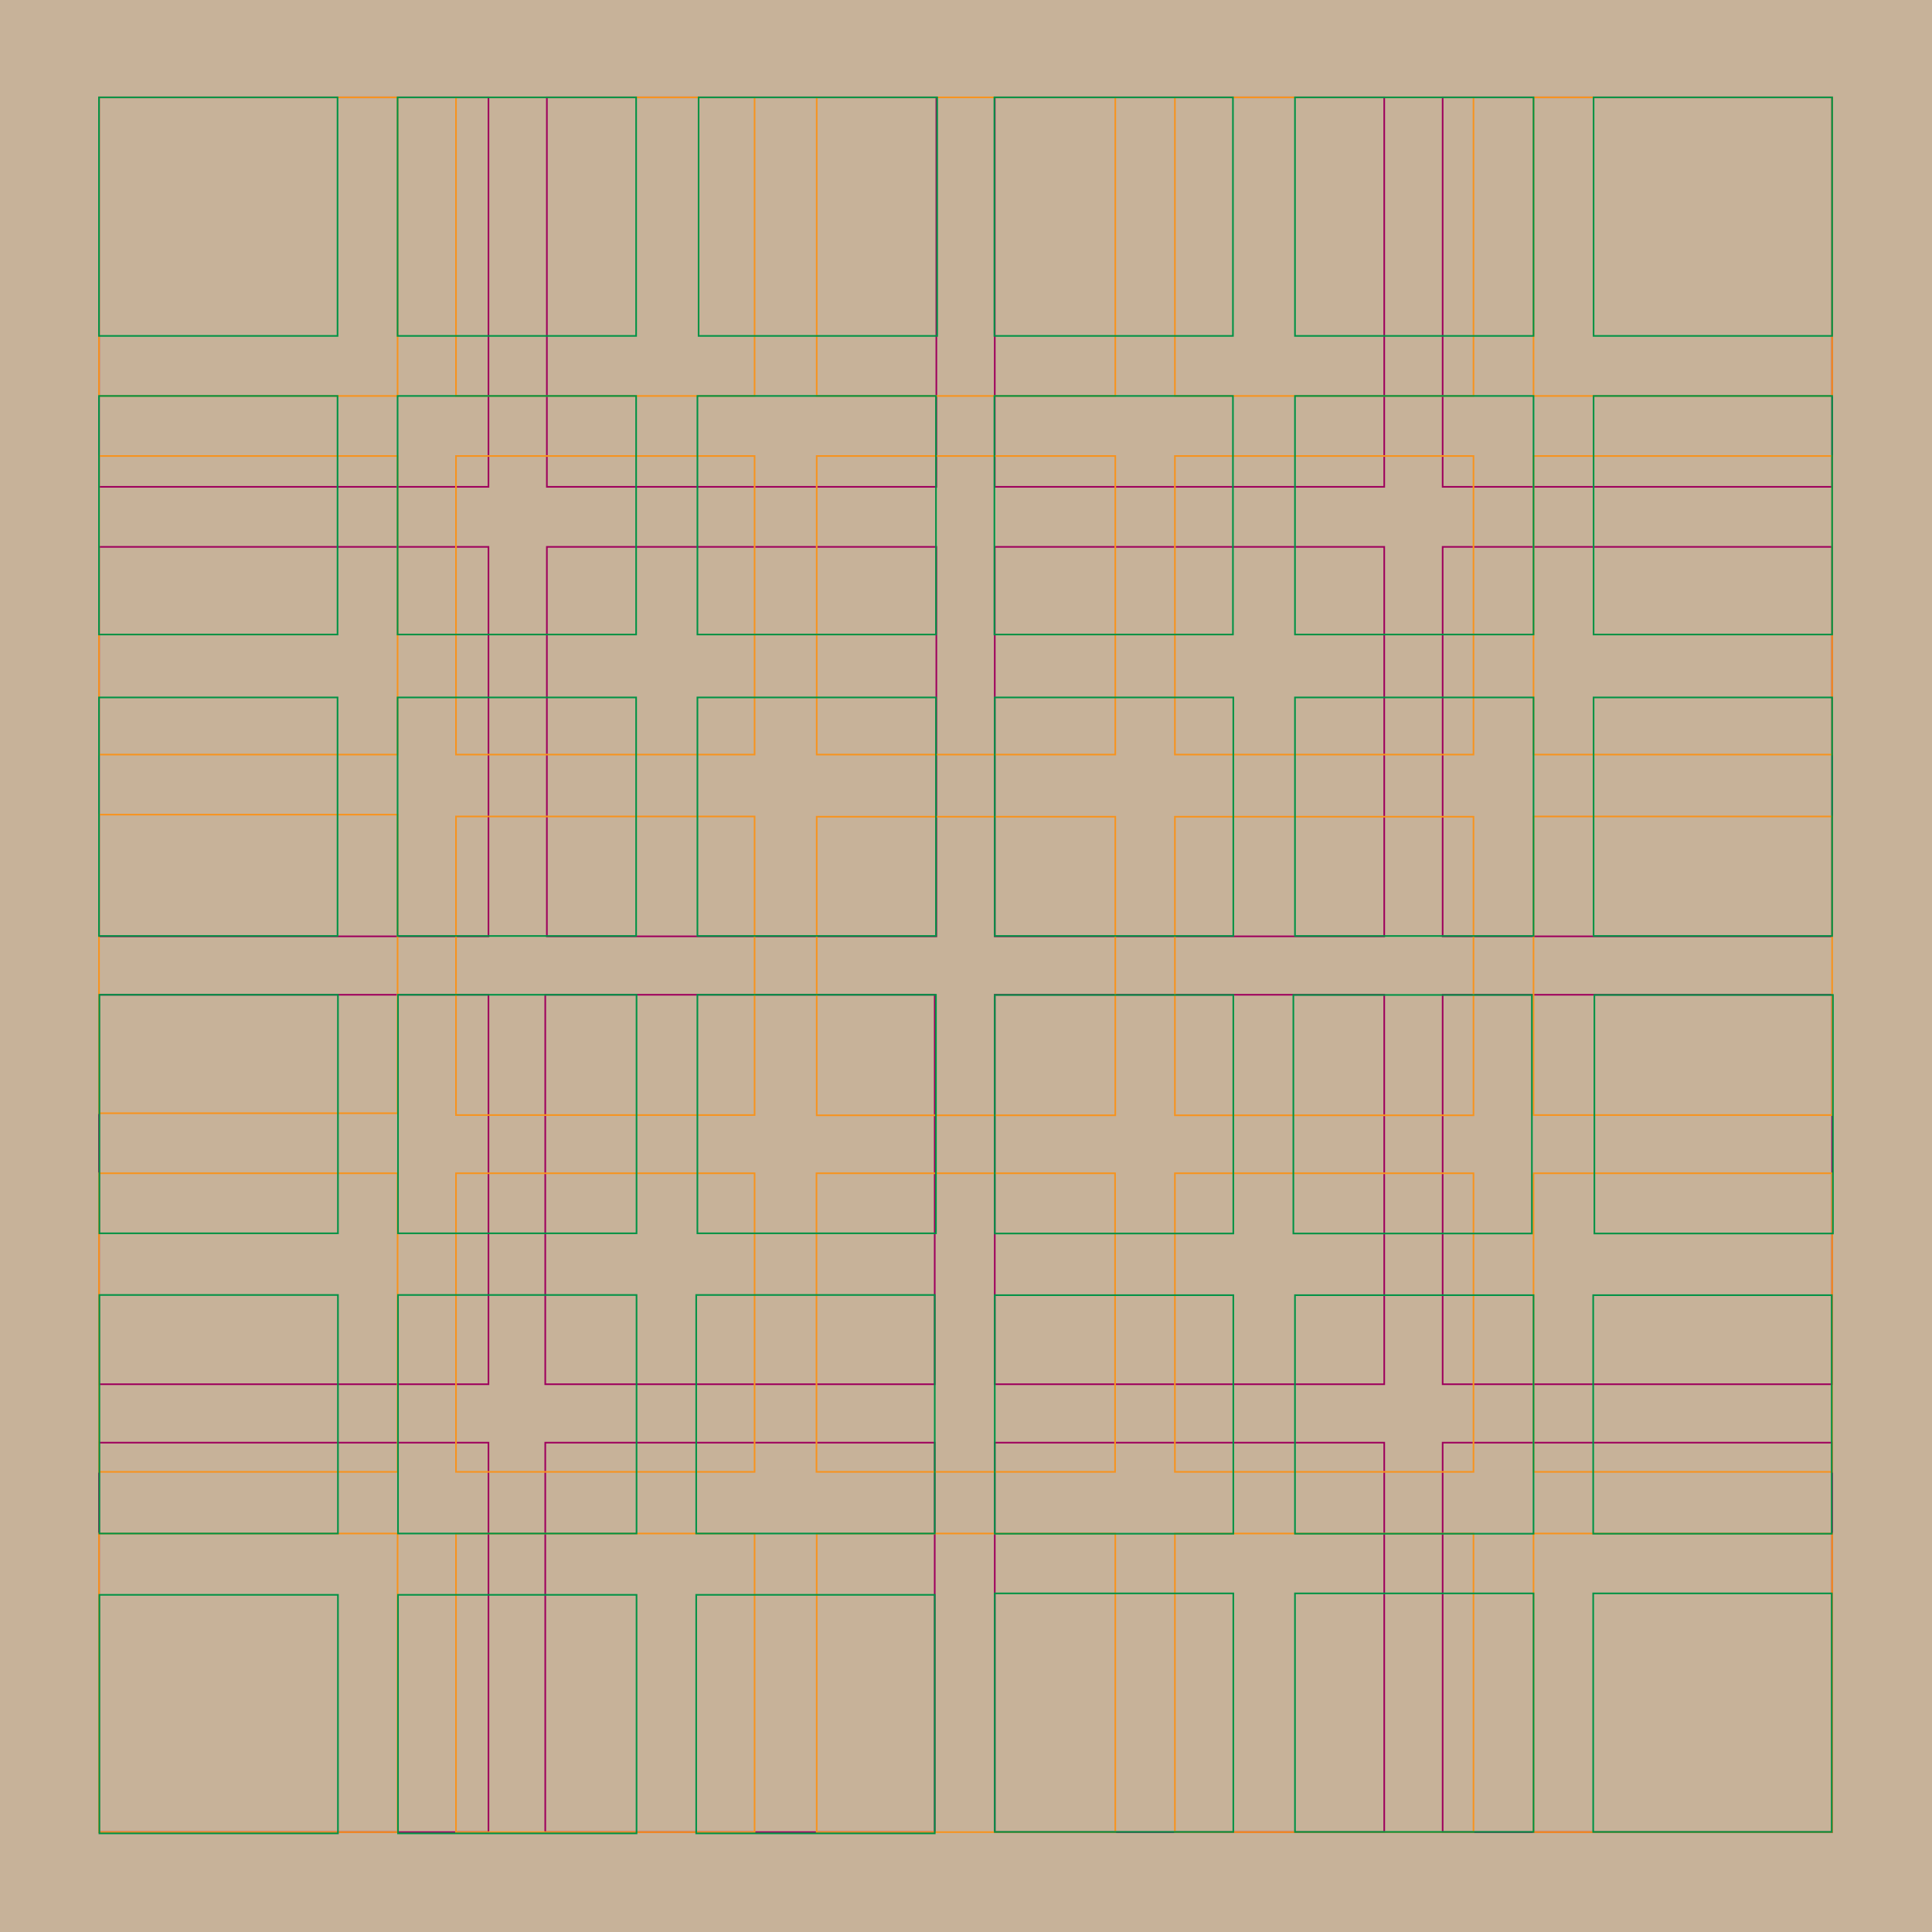
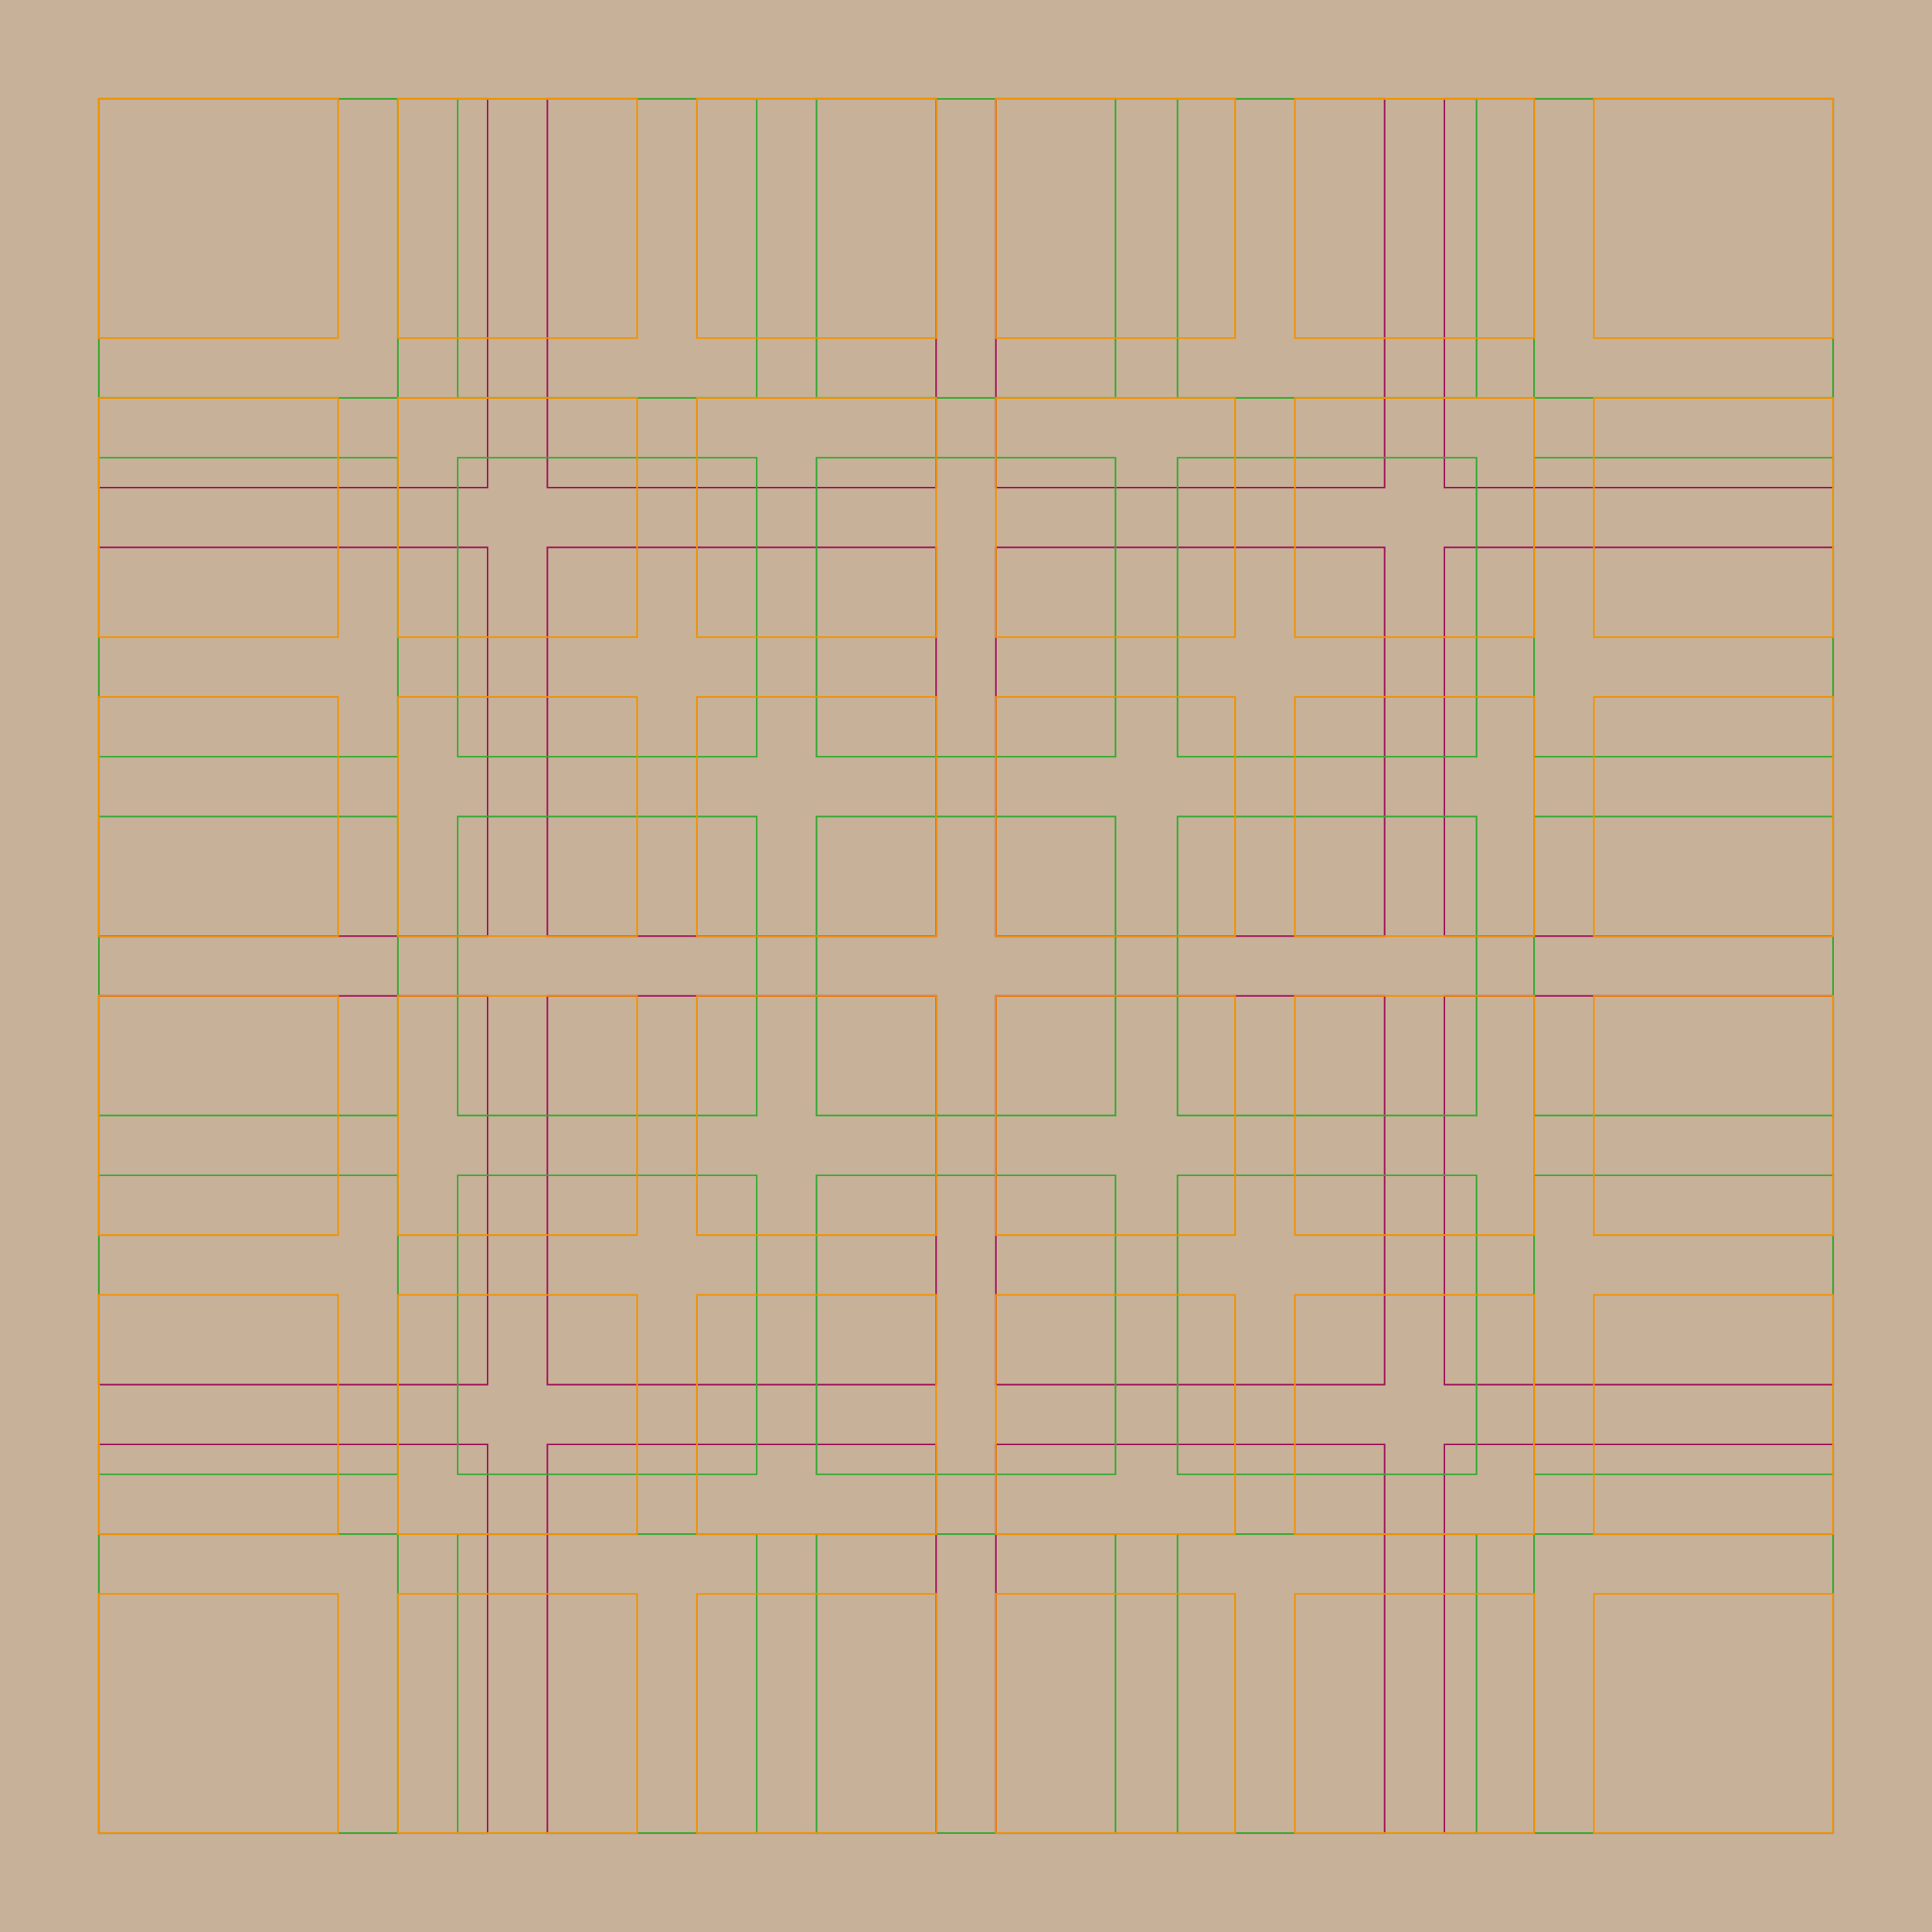
<svg xmlns="http://www.w3.org/2000/svg" viewBox="0 0 1190.55 1190.55">
  <defs>
-     <style>.cls-1{fill:#c7b299;}.cls-2,.cls-3,.cls-4{fill:none;stroke-miterlimit:10;}.cls-2{stroke:#9e005d;}.cls-3{stroke:#f7931e;}.cls-4{stroke:#009245;}</style>
+     <style>.cls-1{fill:#c7b299;}.cls-2,.cls-3,.cls-4{fill:none;stroke-miterlimit:10;}.cls-2{stroke:#a2195b;}.cls-3{stroke:#39a935;}.cls-4{stroke:#f29100;}</style>
  </defs>
  <g id="Livello_1" data-name="Livello 1">
    <rect class="cls-1" width="1190.55" height="1190.55" />
  </g>
  <g id="Livello_2" data-name="Livello 2">
-     <rect class="cls-2" x="61" y="60" width="240" height="240" />
-     <rect class="cls-2" x="61" y="337" width="240" height="240" />
-     <rect class="cls-2" x="337" y="60" width="240" height="240" />
-     <rect class="cls-2" x="337" y="337" width="240" height="240" />
-     <rect class="cls-2" x="613" y="60" width="240" height="240" />
-     <rect class="cls-2" x="613" y="337" width="240" height="240" />
-     <rect class="cls-2" x="889" y="60" width="240" height="240" />
-     <rect class="cls-2" x="889" y="337" width="240" height="240" />
-     <rect class="cls-2" x="889" y="613" width="240" height="240" />
-     <rect class="cls-2" x="613" y="613" width="240" height="240" />
-     <rect class="cls-2" x="889" y="889" width="240" height="240" />
-     <rect class="cls-2" x="613" y="889" width="240" height="240" />
-     <rect class="cls-2" x="336" y="889" width="240" height="240" />
-     <rect class="cls-2" x="61" y="889" width="240" height="240" />
-     <rect class="cls-2" x="61" y="613" width="240" height="240" />
-     <rect class="cls-2" x="336" y="613" width="240" height="240" />
-   </g>
-   <g id="Livello_3" data-name="Livello 3">
-     <rect class="cls-3" x="61" y="60" width="184" height="184" />
-     <rect class="cls-3" x="281" y="60" width="184" height="184" />
-     <rect class="cls-3" x="281" y="281" width="184" height="184" />
-     <rect class="cls-3" x="61" y="281" width="184" height="184" />
-     <rect class="cls-3" x="503.27" y="60" width="184" height="184" />
-     <rect class="cls-3" x="503.27" y="281" width="184" height="184" />
-     <rect class="cls-3" x="503.27" y="503.28" width="184" height="184" />
-     <rect class="cls-3" x="281" y="503.13" width="184" height="184" />
-     <rect class="cls-3" x="61" y="502" width="184" height="184" />
-     <rect class="cls-3" x="61" y="723" width="184" height="184" />
-     <rect class="cls-3" x="281" y="723" width="184" height="184" />
-     <rect class="cls-3" x="503.13" y="723" width="184" height="184" />
-     <rect class="cls-3" x="503.27" y="945" width="184" height="184" />
-     <rect class="cls-3" x="281" y="945" width="184" height="184" />
-     <rect class="cls-3" x="61" y="945" width="184" height="184" />
-     <rect class="cls-3" x="724" y="60" width="184" height="184" />
-     <rect class="cls-3" x="945" y="60" width="184" height="184" />
-     <rect class="cls-3" x="945" y="281" width="184" height="184" />
-     <rect class="cls-3" x="724" y="281" width="184" height="184" />
-     <rect class="cls-3" x="724" y="503.28" width="184" height="184" />
-     <rect class="cls-3" x="945" y="503.13" width="184" height="184" />
-     <rect class="cls-3" x="724" y="723" width="184" height="184" />
-     <rect class="cls-3" x="945" y="723" width="184" height="184" />
-     <rect class="cls-3" x="724" y="945" width="184" height="184" />
-     <rect class="cls-3" x="945" y="945" width="184" height="184" />
-   </g>
-   <g id="Livello_4" data-name="Livello 4">
-     <rect class="cls-4" x="61" y="60" width="147" height="147" />
-     <rect class="cls-4" x="245" y="60" width="147" height="147" />
-     <rect class="cls-4" x="430.5" y="60" width="147" height="147" />
-     <rect class="cls-4" x="61" y="244" width="147" height="147" />
-     <rect class="cls-4" x="245" y="244" width="147" height="147" />
-     <rect class="cls-4" x="429.77" y="244" width="147" height="147" />
-     <rect class="cls-4" x="612.77" y="60" width="147" height="147" />
-     <rect class="cls-4" x="798" y="60" width="147" height="147" />
-     <rect class="cls-4" x="982" y="60" width="147" height="147" />
-     <rect class="cls-4" x="612.77" y="244" width="147" height="147" />
-     <rect class="cls-4" x="798" y="244" width="147" height="147" />
-     <rect class="cls-4" x="982" y="244" width="147" height="147" />
-     <rect class="cls-4" x="982" y="429.78" width="147" height="147" />
-     <rect class="cls-4" x="798" y="429.78" width="147" height="147" />
-     <rect class="cls-4" x="613" y="429.78" width="147" height="147" />
-     <rect class="cls-4" x="429.77" y="429.78" width="147" height="147" />
-     <rect class="cls-4" x="245" y="429.78" width="147" height="147" />
-     <rect class="cls-4" x="61" y="429.78" width="147" height="147" />
-     <rect class="cls-4" x="61.25" y="613" width="147" height="147" />
-     <rect class="cls-4" x="245.25" y="613" width="147" height="147" />
-     <rect class="cls-4" x="429.75" y="613" width="147" height="147" />
-     <rect class="cls-4" x="61.25" y="798" width="147" height="147" />
-     <rect class="cls-4" x="245.25" y="798" width="147" height="147" />
-     <rect class="cls-4" x="429.02" y="798" width="147" height="147" />
-     <rect class="cls-4" x="429.02" y="982.78" width="147" height="147" />
-     <rect class="cls-4" x="245.25" y="982.78" width="147" height="147" />
-     <rect class="cls-4" x="61.25" y="982.78" width="147" height="147" />
-     <rect class="cls-4" x="613" y="613.11" width="147" height="147" />
-     <rect class="cls-4" x="797" y="613.11" width="147" height="147" />
-     <rect class="cls-4" x="982.5" y="613.11" width="147" height="147" />
-     <rect class="cls-4" x="613" y="798.11" width="147" height="147" />
-     <rect class="cls-4" x="798" y="798.11" width="147" height="147" />
-     <rect class="cls-4" x="981.77" y="798.11" width="147" height="147" />
-     <rect class="cls-4" x="981.77" y="981.89" width="147" height="147" />
-     <rect class="cls-4" x="798" y="981.89" width="147" height="147" />
-     <rect class="cls-4" x="613" y="981.89" width="147" height="147" />
+     <rect class="cls-2" x="60.94" y="60.94" width="239.53" height="239.53" />
+     <rect class="cls-2" x="337.32" y="60.94" width="239.53" height="239.53" />
+     <rect class="cls-2" x="613.7" y="60.94" width="239.53" height="239.53" />
+     <rect class="cls-2" x="890.08" y="60.94" width="239.53" height="239.53" />
+     <rect class="cls-2" x="60.94" y="337.32" width="239.53" height="239.53" />
+     <rect class="cls-2" x="337.32" y="337.32" width="239.53" height="239.53" />
+     <rect class="cls-2" x="613.7" y="337.32" width="239.53" height="239.53" />
+     <rect class="cls-2" x="890.08" y="337.32" width="239.53" height="239.53" />
+     <rect class="cls-2" x="60.94" y="613.7" width="239.53" height="239.53" />
+     <rect class="cls-2" x="337.32" y="613.7" width="239.53" height="239.53" />
+     <rect class="cls-2" x="613.7" y="613.7" width="239.53" height="239.53" />
+     <rect class="cls-2" x="890.08" y="613.7" width="239.53" height="239.53" />
+     <rect class="cls-2" x="60.94" y="890.08" width="239.53" height="239.53" />
+     <rect class="cls-2" x="337.32" y="890.08" width="239.53" height="239.53" />
+     <rect class="cls-2" x="613.7" y="890.08" width="239.53" height="239.53" />
+     <rect class="cls-2" x="890.08" y="890.08" width="239.53" height="239.53" />
+     <rect class="cls-3" x="282.05" y="60.94" width="184.25" height="184.25" />
+     <rect class="cls-3" x="503.15" y="60.94" width="184.25" height="184.25" />
+     <rect class="cls-3" x="725.62" y="60.94" width="184.25" height="184.25" />
+     <rect class="cls-3" x="945.35" y="60.94" width="184.25" height="184.25" />
+     <rect class="cls-3" x="60.94" y="60.94" width="184.25" height="184.25" />
+     <rect class="cls-3" x="282.05" y="282.05" width="184.25" height="184.25" />
+     <rect class="cls-3" x="503.15" y="282.05" width="184.25" height="184.25" />
+     <rect class="cls-3" x="725.62" y="282.05" width="184.25" height="184.25" />
+     <rect class="cls-3" x="945.35" y="282.05" width="184.25" height="184.25" />
+     <rect class="cls-3" x="60.94" y="282.05" width="184.25" height="184.25" />
+     <rect class="cls-3" x="282.05" y="503.15" width="184.25" height="184.25" />
+     <rect class="cls-3" x="503.15" y="503.15" width="184.25" height="184.25" />
+     <rect class="cls-3" x="725.62" y="503.15" width="184.25" height="184.25" />
+     <rect class="cls-3" x="945.35" y="503.15" width="184.25" height="184.25" />
+     <rect class="cls-3" x="60.94" y="503.15" width="184.25" height="184.25" />
+     <rect class="cls-3" x="282.05" y="724.25" width="184.25" height="184.25" />
+     <rect class="cls-3" x="503.15" y="724.25" width="184.25" height="184.25" />
+     <rect class="cls-3" x="725.62" y="724.25" width="184.25" height="184.25" />
+     <rect class="cls-3" x="945.35" y="724.25" width="184.25" height="184.25" />
+     <rect class="cls-3" x="60.94" y="724.25" width="184.25" height="184.25" />
+     <rect class="cls-3" x="282.05" y="945.35" width="184.25" height="184.25" />
+     <rect class="cls-3" x="503.15" y="945.35" width="184.25" height="184.25" />
+     <rect class="cls-3" x="725.62" y="945.35" width="184.25" height="184.25" />
+     <rect class="cls-3" x="945.35" y="945.35" width="184.25" height="184.25" />
+     <rect class="cls-3" x="60.94" y="945.35" width="184.25" height="184.25" />
+     <rect class="cls-4" x="429.45" y="60.94" width="147.4" height="147.4" />
+     <rect class="cls-4" x="613.7" y="60.94" width="147.4" height="147.4" />
+     <rect class="cls-4" x="797.95" y="60.94" width="147.4" height="147.4" />
+     <rect class="cls-4" x="982.2" y="60.94" width="147.4" height="147.4" />
+     <rect class="cls-4" x="245.2" y="60.94" width="147.4" height="147.4" />
+     <rect class="cls-4" x="60.94" y="60.94" width="147.4" height="147.4" />
+     <rect class="cls-4" x="429.45" y="245.2" width="147.4" height="147.4" />
+     <rect class="cls-4" x="613.7" y="245.2" width="147.4" height="147.4" />
+     <rect class="cls-4" x="797.95" y="245.2" width="147.4" height="147.4" />
+     <rect class="cls-4" x="982.2" y="245.2" width="147.4" height="147.4" />
+     <rect class="cls-4" x="245.2" y="245.2" width="147.4" height="147.4" />
+     <rect class="cls-4" x="60.94" y="245.2" width="147.4" height="147.4" />
+     <rect class="cls-4" x="429.45" y="429.45" width="147.4" height="147.4" />
+     <rect class="cls-4" x="613.7" y="429.45" width="147.4" height="147.4" />
+     <rect class="cls-4" x="797.95" y="429.45" width="147.4" height="147.4" />
+     <rect class="cls-4" x="982.2" y="429.45" width="147.4" height="147.4" />
+     <rect class="cls-4" x="245.2" y="429.45" width="147.4" height="147.4" />
+     <rect class="cls-4" x="60.94" y="429.45" width="147.4" height="147.4" />
+     <rect class="cls-4" x="429.45" y="613.7" width="147.4" height="147.4" />
+     <rect class="cls-4" x="613.7" y="613.7" width="147.4" height="147.4" />
+     <rect class="cls-4" x="797.95" y="613.7" width="147.4" height="147.4" />
+     <rect class="cls-4" x="982.2" y="613.7" width="147.4" height="147.4" />
+     <rect class="cls-4" x="245.2" y="613.7" width="147.4" height="147.4" />
+     <rect class="cls-4" x="60.94" y="613.7" width="147.4" height="147.4" />
+     <rect class="cls-4" x="429.45" y="797.95" width="147.4" height="147.4" />
+     <rect class="cls-4" x="613.7" y="797.95" width="147.4" height="147.4" />
+     <rect class="cls-4" x="797.95" y="797.95" width="147.4" height="147.4" />
+     <rect class="cls-4" x="982.2" y="797.95" width="147.4" height="147.4" />
+     <rect class="cls-4" x="245.2" y="797.95" width="147.4" height="147.4" />
+     <rect class="cls-4" x="60.94" y="797.95" width="147.4" height="147.4" />
+     <rect class="cls-4" x="613.7" y="982.2" width="147.4" height="147.4" />
+     <rect class="cls-4" x="797.95" y="982.2" width="147.4" height="147.4" />
+     <rect class="cls-4" x="982.2" y="982.2" width="147.4" height="147.4" />
+     <rect class="cls-4" x="245.2" y="982.2" width="147.4" height="147.4" />
+     <rect class="cls-4" x="60.94" y="982.2" width="147.4" height="147.4" />
+     <rect class="cls-4" x="429.45" y="982.2" width="147.4" height="147.4" />
  </g>
</svg>
